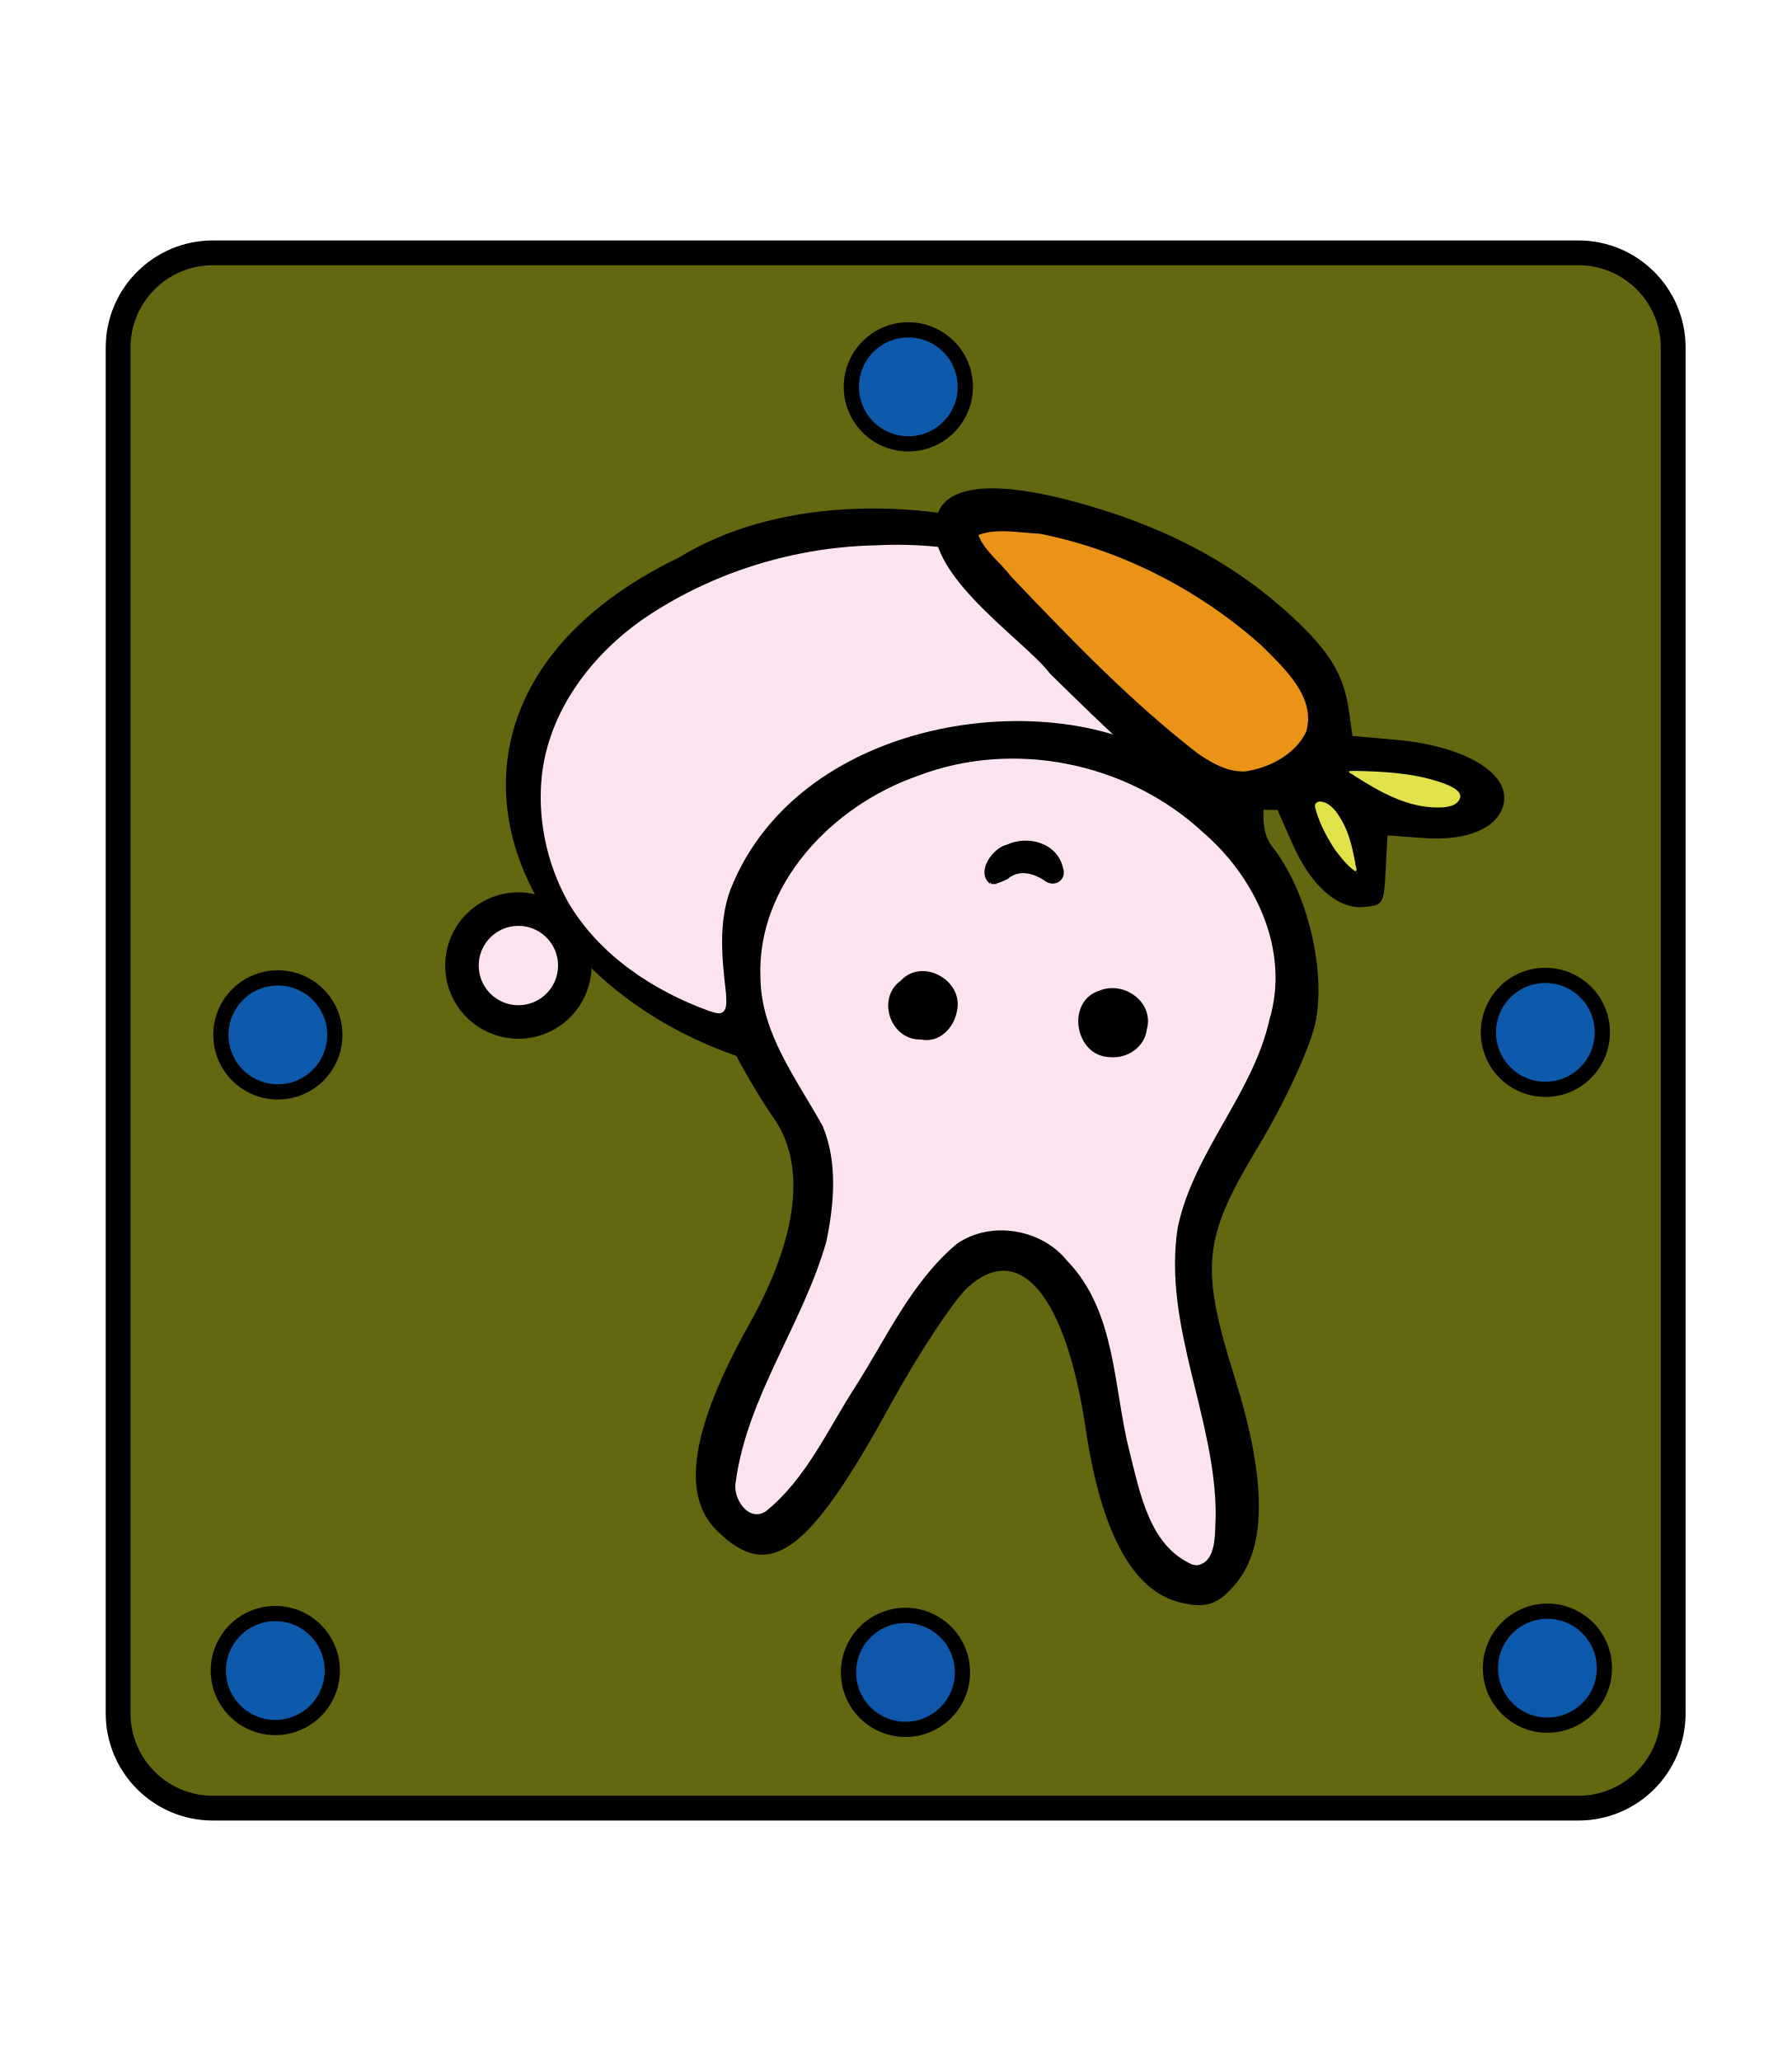
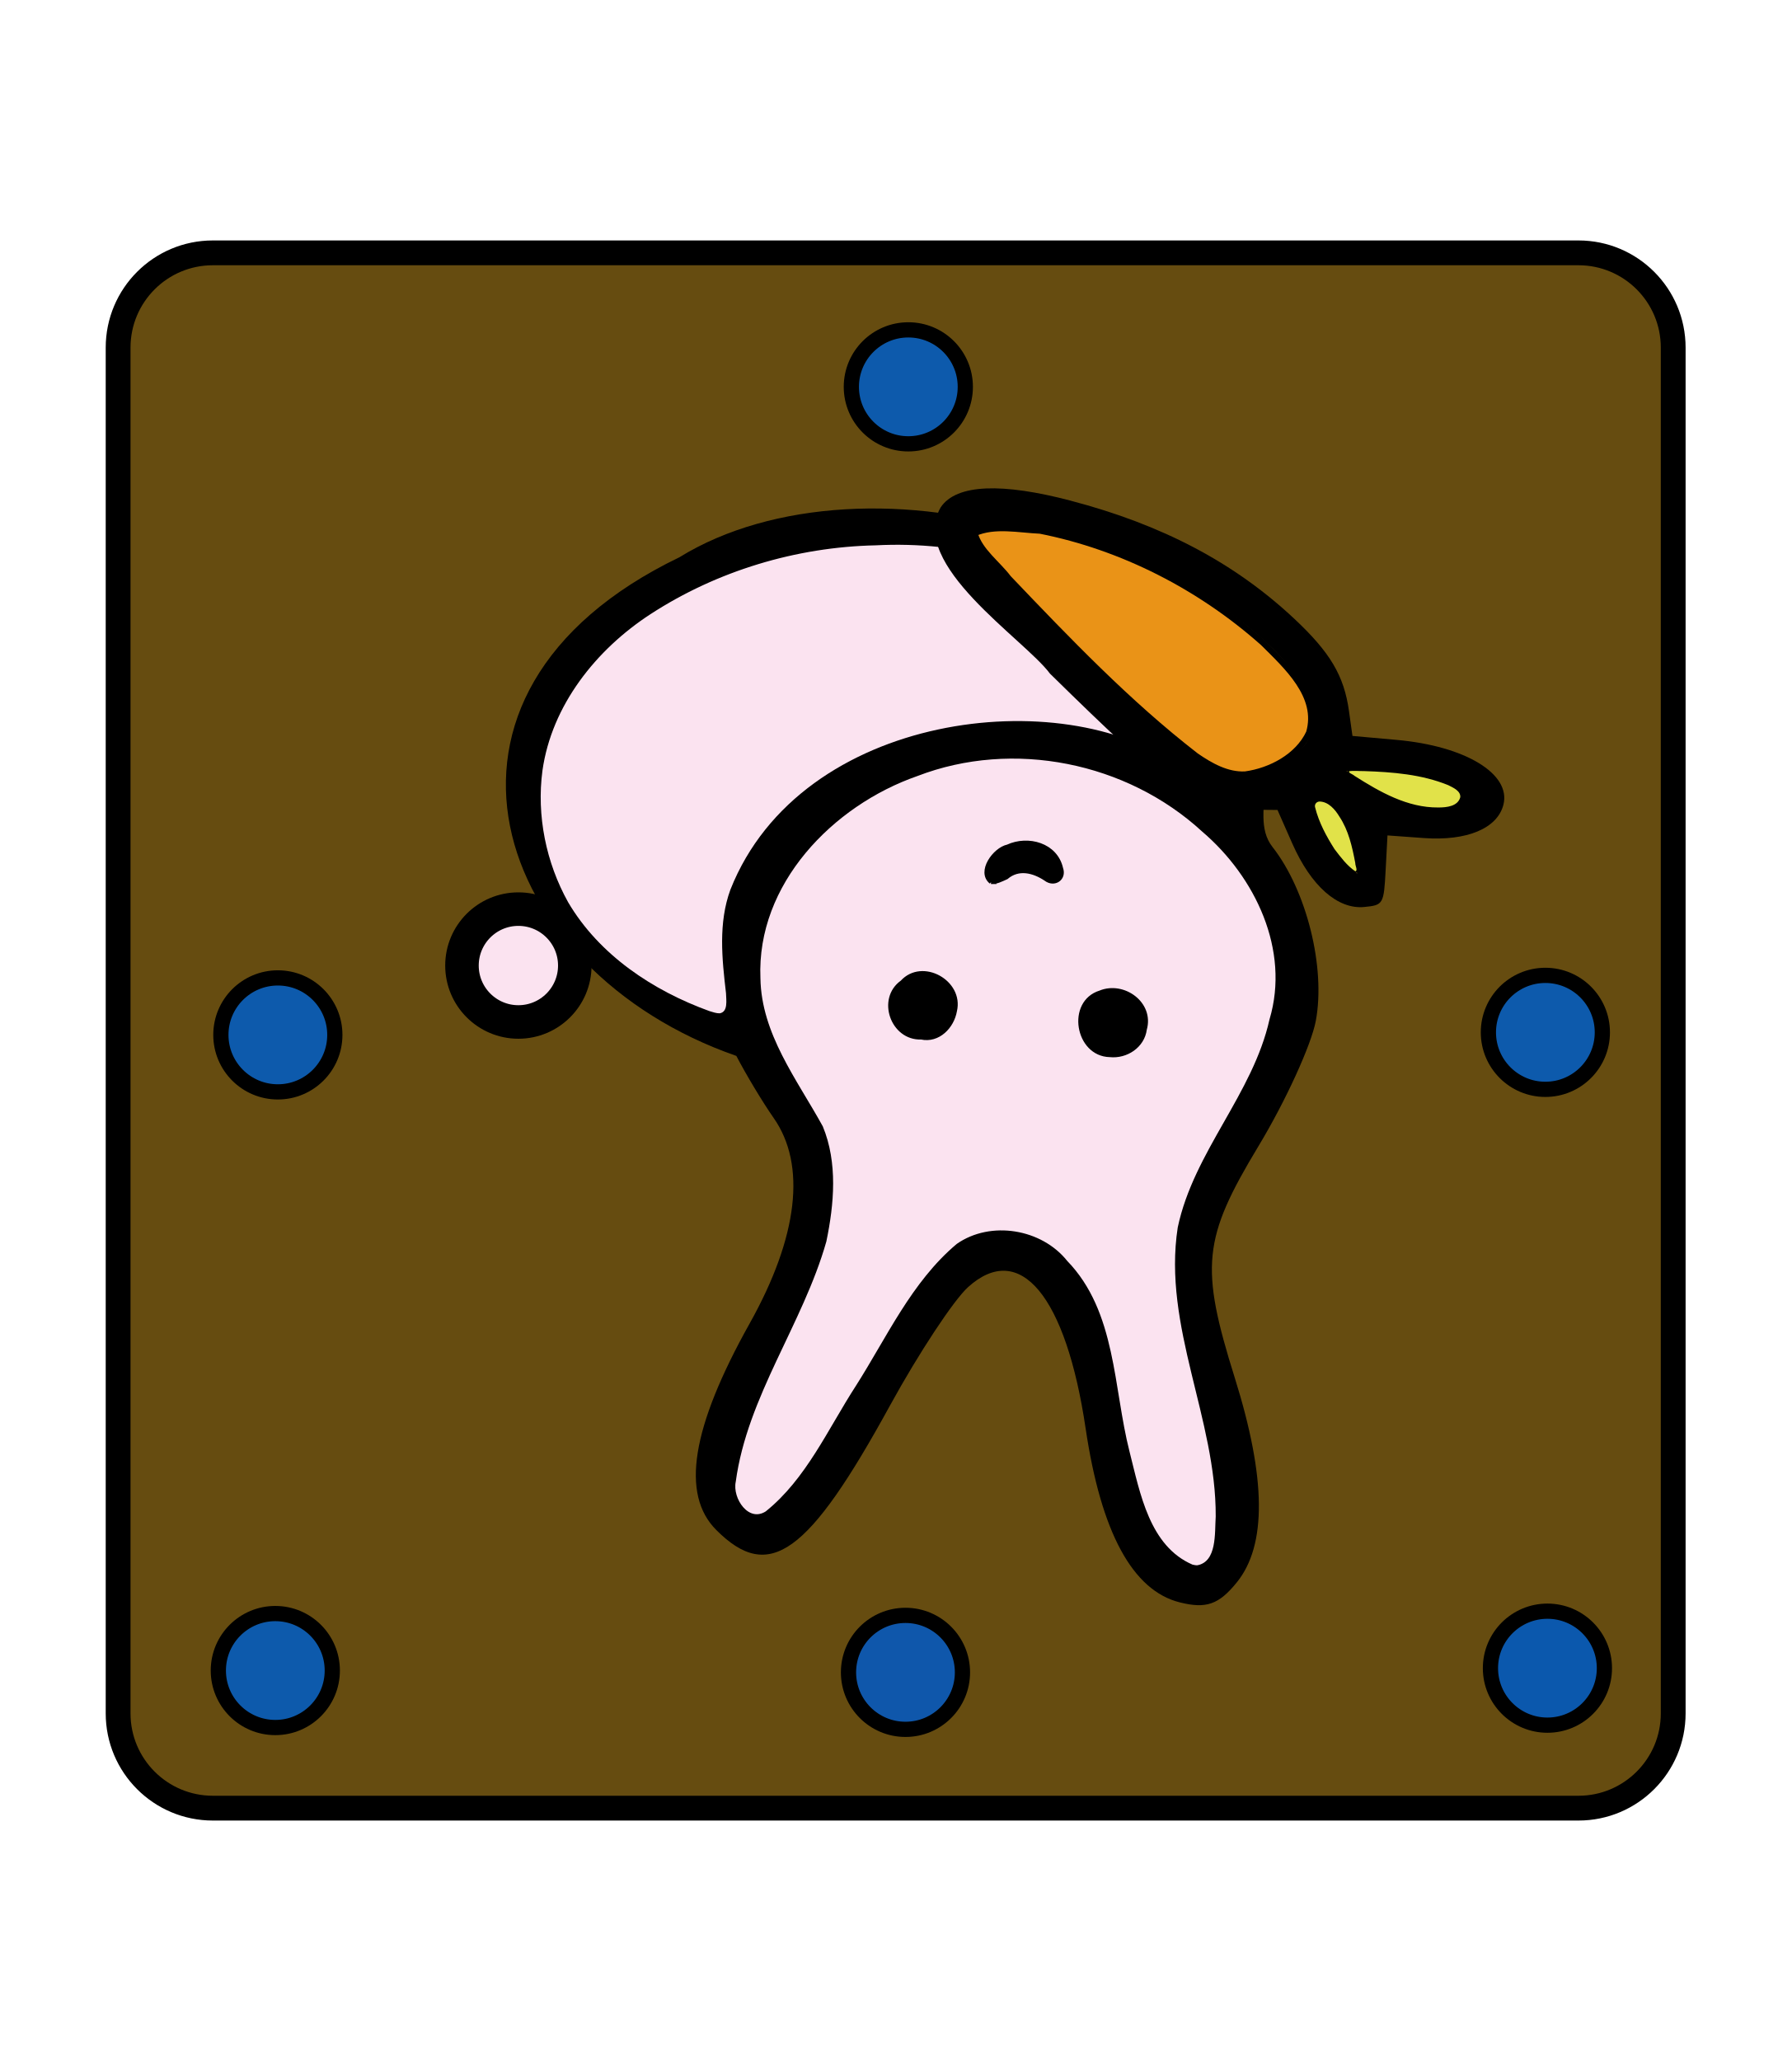
<svg xmlns="http://www.w3.org/2000/svg" id="svg4905" version="1.1" height="60" width="52.157">
  <defs id="defs4909" />
  <filter id="drop-shadow">
    <feGaussianBlur id="feGaussianBlur4880" stdDeviation="2" result="blur" in="SourceAlpha" />
    <feOffset id="feOffset4882" dy="2" dx="2" result="offsetBlur" />
    <feBlend id="feBlend4884" mode="normal" in2="offsetBlur" in="SourceGraphic" />
  </filter>
-   <rect ry="2.759" y="-52.639" x="-48.717" height="45.278" width="45.278" id="rect5497-9" style="opacity:1;fill:#646610;fill-opacity:1;stroke:#000000;stroke-width:0.722;stroke-linecap:square;stroke-linejoin:miter;stroke-miterlimit:4;stroke-dasharray:none;stroke-opacity:1;paint-order:fill markers stroke" transform="scale(-1)" />
+   <rect ry="2.759" y="-52.639" x="-48.717" height="45.278" width="45.278" id="rect5497-9" style="opacity:1;fill:#664c10;fill-opacity:1;stroke:#000000;stroke-width:0.722;stroke-linecap:square;stroke-linejoin:miter;stroke-miterlimit:4;stroke-dasharray:none;stroke-opacity:1;paint-order:fill markers stroke" transform="scale(-1)" />
  <circle r="1.659" cy="-48.564" cx="-45.055" id="path5973-17" style="opacity:1;fill:#0b58ad;fill-opacity:1;stroke:#000000;stroke-width:0.443;stroke-linecap:square;stroke-linejoin:miter;stroke-miterlimit:4;stroke-dasharray:none;stroke-opacity:1;paint-order:fill markers stroke" transform="scale(-1)" />
  <circle r="1.659" cy="-48.686" cx="-26.364" id="path5973-1-71" style="opacity:1;fill:#0f57ab;fill-opacity:1;stroke:#000000;stroke-width:0.443;stroke-linecap:square;stroke-linejoin:miter;stroke-miterlimit:4;stroke-dasharray:none;stroke-opacity:1;paint-order:fill markers stroke" transform="scale(-1)" />
  <circle r="1.659" cy="-48.633" cx="-8.016" id="path5973-1-8-1" style="opacity:1;fill:#0d5aac;fill-opacity:1;stroke:#000000;stroke-width:0.443;stroke-linecap:square;stroke-linejoin:miter;stroke-miterlimit:4;stroke-dasharray:none;stroke-opacity:1;paint-order:fill markers stroke" transform="scale(-1)" />
  <circle r="1.659" cy="-30.054" cx="-44.995" id="path5973-1-7" style="opacity:1;fill:#0d5aac;fill-opacity:1;stroke:#000000;stroke-width:0.443;stroke-linecap:square;stroke-linejoin:miter;stroke-miterlimit:4;stroke-dasharray:none;stroke-opacity:1;paint-order:fill markers stroke" transform="scale(-1)" />
  <circle r="1.659" cy="-30.128" cx="-8.09" id="path5973-1-9" style="opacity:1;fill:#0d5aac;fill-opacity:1;stroke:#000000;stroke-width:0.443;stroke-linecap:square;stroke-linejoin:miter;stroke-miterlimit:4;stroke-dasharray:none;stroke-opacity:1;paint-order:fill markers stroke" transform="scale(-1)" />
  <circle r="1.659" cy="-11.262" cx="-26.447" id="path5973-1-0" style="opacity:1;fill:#0d5aac;fill-opacity:1;stroke:#000000;stroke-width:0.443;stroke-linecap:square;stroke-linejoin:miter;stroke-miterlimit:4;stroke-dasharray:none;stroke-opacity:1;paint-order:fill markers stroke" transform="scale(-1)" />
  <g transform="matrix(-1.301576,0,0,-1.301576,-67.68295,381.8423)" id="g15458">
    <g id="g14742" style="fill:#000000" transform="matrix(0.7995724,0,0,0.7995724,-14.70451,43.12269)">
      <path id="path14690" d="m -82.03,291.055 c 0,-0.636 0.171,-1.28 -0.216,-1.772 -0.953,-1.212 -1.492,-3.373 -1.212,-4.864 0.127,-0.676 0.848,-2.252 1.603,-3.503 1.562,-2.589 1.641,-3.367 0.662,-6.49 -0.878,-2.802 -0.896,-4.676 -0.055,-5.715 0.503,-0.621 0.857,-0.745 1.598,-0.559 1.319,0.331 2.2,1.959 2.631,4.86 0.551,3.715 1.841,5.267 3.29,3.958 0.402,-0.363 1.383,-1.851 2.181,-3.306 2.292,-4.184 3.384,-4.967 4.862,-3.489 0.998,0.998 0.697,2.866 -0.934,5.781 -1.356,2.425 -1.59,4.434 -0.669,5.748 0.304,0.434 0.773,1.214 1.043,1.734 6.819,2.37 9.536,10.122 1.592,13.949 -5.177,3.197 -15.625,0.65 -16.376,-6.331 z m 19.769,-2.712 c -0.665,-1.741 -2.719,-3.191 -4.397,-3.672 -0.629,-0.181 -0.007,1.229 -0.167,2.422 -0.28,2.089 -1.68,3.98 -3.669,4.957 -2.36,1.159 -6.475,1.008 -8.629,-0.124 -2.016,-1.52 -2.331,-1.408 -1.231,0.978 4.569,8.915 21.582,4.306 18.093,-4.562 z m -6.812,-5.941 c -1.347,-1.944 -1.224,-3.477 0.566,-7.075 1.441,-2.894 1.713,-4.456 0.829,-4.748 -0.601,-0.198 -1.451,0.888 -3.315,4.23 -0.892,1.6 -2.015,3.133 -2.494,3.405 -1.96,1.114 -3.954,-0.642 -4.353,-3.835 -0.298,-2.388 -0.832,-4.147 -1.443,-4.758 -1.525,-1.525 -1.909,0.472 -0.862,4.487 0.949,3.639 0.843,4.767 -0.679,7.242 -2.115,3.437 -2.091,5.588 0.088,8.071 6.394,6.082 16.369,-0.645 11.663,-7.019 z" style="opacity:1;fill:#000000;stroke-width:0.353" />
      <circle r="0.818" cy="284.833" cx="-72.472" id="path14711" style="opacity:1;fill:#000000;fill-opacity:1;stroke:#000000;stroke-width:0.25;stroke-linecap:square;stroke-linejoin:miter;stroke-miterlimit:4;stroke-dasharray:none;stroke-opacity:1;paint-order:fill markers stroke" />
      <circle r="0.818" cy="284.37" cx="-77.784" id="path14711-6" style="opacity:1;fill:#000000;fill-opacity:1;stroke:#000000;stroke-width:0.25;stroke-linecap:square;stroke-linejoin:miter;stroke-miterlimit:4;stroke-dasharray:none;stroke-opacity:1;paint-order:fill markers stroke" />
    </g>
    <path style="opacity:1;fill:#000000;fill-opacity:1;stroke:#000000;stroke-width:0.3;stroke-linecap:square;stroke-linejoin:miter;stroke-miterlimit:4;stroke-dasharray:none;stroke-opacity:1;paint-order:fill markers stroke" d="m -74.198,273.823 c 0,0.234 -0.273,0.563 -0.741,0.563 -0.468,0 -0.685,-0.323 -0.685,-0.557 0,-0.234 0.239,0.217 0.707,0.217 0.331,0.046 0.716,-0.455 0.72,-0.223 z" id="path14858" />
    <circle style="opacity:1;fill:#fbe3f0;fill-opacity:1;stroke:#000000;stroke-width:0.75;stroke-linecap:square;stroke-linejoin:miter;stroke-miterlimit:4;stroke-dasharray:none;stroke-opacity:1;paint-order:fill markers stroke" id="path14887" cx="-63.597" cy="271.773" r="1.262" />
    <path style="opacity:1;fill:#fbe3f0;fill-opacity:1;stroke:#000000;stroke-width:0.119;stroke-linecap:square;stroke-linejoin:miter;stroke-miterlimit:4;stroke-dasharray:none;stroke-opacity:1;paint-order:fill markers stroke" d="m -63.17,12.589 c -0.787,0.143 -0.596,1.189 -0.583,1.767 0.342,2.909 0.658,5.932 -0.368,8.726 -5.964,15.06 -28.135,17.455 -37.741,10.458 -1.118,-0.752 -2.225,-1.635 -3.539,-2.004 -0.7,-0.072 -0.904,0.779 -0.733,1.31 0.537,2.267 1.567,4.399 2.707,6.42 3.559,5.976 9.706,10.148 16.386,11.874 3.477,0.94 7.093,1.319 10.69,1.131 6.732,-0.141 13.442,-2.162 19.09,-5.839 4.595,-2.992 8.364,-7.715 9.146,-13.257 0.508,-3.818 -0.306,-7.8 -2.176,-11.159 -2.628,-4.473 -7.188,-7.502 -11.987,-9.237 -0.29,-0.087 -0.585,-0.193 -0.891,-0.191 z" id="path15444" transform="matrix(0.2645833,0,0,0.2645833,-51.38914,267.3577)" />
    <path style="opacity:1;fill:#fbe3f0;fill-opacity:1;stroke:#000000;stroke-width:0.338;stroke-linecap:square;stroke-linejoin:miter;stroke-miterlimit:4;stroke-dasharray:none;stroke-opacity:1;paint-order:fill markers stroke" d="m -103.597,-34.177 c -1.803,0.387 -1.574,2.863 -1.669,4.29 -0.046,8.274 4.494,16.105 3.213,24.404 -1.343,6.363 -6.333,11.215 -7.756,17.574 -1.772,5.945 1.224,12.19 5.737,16.043 6.411,5.902 16.102,7.877 24.265,4.729 7.206,-2.51 13.709,-9.217 13.372,-17.248 -0.074,-4.756 -3.109,-8.632 -5.288,-12.593 -1.245,-3.015 -0.947,-6.468 -0.289,-9.627 1.977,-6.958 6.673,-13.041 7.661,-20.313 0.318,-1.507 -1.172,-3.722 -2.801,-2.676 -3.454,2.767 -5.302,7.012 -7.663,10.658 -2.619,4.107 -4.699,8.769 -8.492,11.958 -2.783,1.94 -6.996,1.242 -9.108,-1.415 -4.121,-4.249 -3.846,-10.628 -5.231,-16.049 -0.899,-3.527 -1.692,-8.063 -5.433,-9.674 -0.169,-0.046 -0.345,-0.074 -0.52,-0.062 z m 7.452,43.292 c 2.774,0.059 3.511,4.465 0.813,5.297 -1.958,0.806 -4.395,-0.934 -3.773,-3.112 0.185,-1.422 1.581,-2.332 2.96,-2.185 z m 15.947,1.489 c 2.427,-0.094 3.611,3.265 1.612,4.681 -1.7,1.873 -5.037,0.016 -4.467,-2.421 0.232,-1.349 1.421,-2.574 2.855,-2.26 z m -5.907,13.143 c 1.078,0.868 -0.291,2.766 -1.406,3.003 -1.719,0.791 -4.062,0.155 -4.513,-1.85 -0.311,-0.859 0.58,-1.462 1.312,-0.888 1.018,0.674 2.284,1 3.309,0.13 0.409,-0.182 0.837,-0.419 1.299,-0.395 z" id="path15448" transform="matrix(0.2645833,0,0,0.2645833,-51.38914,267.3577)" />
  </g>
  <g transform="matrix(-0.6894009,0,0,-0.6894009,-20.9945,208.9548)" id="g1246">
    <path style="fill:#000000;stroke-width:0.265" d="m -75.669,281.954 c -3.88,-1.018 -6.916,-2.619 -9.439,-4.979 -1.523,-1.425 -2.108,-2.409 -2.317,-3.898 l -0.148,-1.058 -1.867,-0.167 c -2.9,-0.259 -4.835,-1.433 -4.509,-2.735 0.252,-1.002 1.539,-1.542 3.364,-1.41 l 1.533,0.111 0.078,-1.471 c 0.076,-1.433 0.099,-1.473 0.901,-1.551 1.121,-0.109 2.248,0.883 3.04,2.678 l 0.626,1.419 1.504,0.014 c 2.008,0.019 2.974,0.704 8.106,5.744 1.078,1.457 5.999,4.611 4.616,7.019 -0.667,1 -2.62,1.037 -5.488,0.285 z m 4.102,-1.535 c -4.47e-4,-0.64 -8.374,-8.869 -9.727,-9.56 -1.382,-0.705 -2.07,-0.705 -3.237,0.003 -1.148,0.696 -1.314,0.945 -1.319,1.977 -0.015,3.051 7.946,7.956 13.027,8.026 1.027,0.014 1.257,-0.067 1.256,-0.446 z m -16.801,-10.524 c -1.572,-0.969 -3.515,-1.223 -3.758,-0.492 -0.171,0.515 1.668,1.062 3.758,1.116 l 1.058,0.028 z m 2.109,-1.647 c -0.227,-0.546 -0.66,-1.23 -0.963,-1.521 l -0.551,-0.529 0.169,0.912 c 0.212,1.141 0.844,2.131 1.362,2.131 0.346,0 0.344,-0.121 -0.018,-0.992 z" id="path1234" />
    <path style="opacity:1;fill:#ea9317;fill-opacity:1;stroke:#000000;stroke-width:0.945;stroke-linecap:square;stroke-linejoin:miter;stroke-miterlimit:4;stroke-dasharray:none;stroke-opacity:1;paint-order:fill markers stroke" d="m -119.638,11.483 c -4.036,0.55 -8.403,2.838 -10.183,6.652 -1.713,5.859 3.621,10.626 7.33,14.329 10.006,8.898 22.427,15.296 35.579,17.899 3.396,0.148 7.279,1.016 10.448,-0.396 -0.777,-2.831 -3.636,-4.834 -5.388,-7.16 -9.478,-9.939 -19.049,-19.94 -29.928,-28.363 -2.308,-1.592 -4.956,-3.104 -7.859,-2.961 z" id="path1236" transform="matrix(0.2645833,0,0,0.2645833,-51.38914,267.3577)" />
    <path style="opacity:1;fill:#e1e249;fill-opacity:1;stroke:#000000;stroke-width:0.236;stroke-linecap:square;stroke-linejoin:miter;stroke-miterlimit:4;stroke-dasharray:none;stroke-opacity:1;paint-order:fill markers stroke" d="m -137.295,-4.102 c -0.505,0.262 -0.004,1.008 -0.03,1.449 0.49,2.59 1.071,5.231 2.553,7.461 0.704,1.166 1.783,2.416 3.242,2.46 0.597,-1.567e-4 1.027,-0.539 0.838,-1.119 -0.599,-2.386 -1.789,-4.598 -3.106,-6.662 -0.981,-1.287 -1.984,-2.641 -3.331,-3.562 -0.053,-0.02 -0.11,-0.033 -0.167,-0.027 z" id="path1238" transform="matrix(0.2645833,0,0,0.2645833,-51.38914,267.3577)" />
    <path style="opacity:1;fill:#e1e249;fill-opacity:1;stroke:#000000;stroke-width:0.236;stroke-linecap:square;stroke-linejoin:miter;stroke-miterlimit:4;stroke-dasharray:none;stroke-opacity:1;paint-order:fill markers stroke" d="m -150.449,6.081 c -1.348,-0.005 -3.227,0.175 -3.636,1.739 -0.091,1.097 1.173,1.637 1.988,2.049 4.272,1.741 8.956,2.11 13.523,2.257 0.804,-0.018 1.633,0.105 2.425,-0.036 0.299,-0.482 -0.6,-0.646 -0.858,-0.933 -4.038,-2.573 -8.504,-5.125 -13.442,-5.076 z" id="path1240" transform="matrix(0.2645833,0,0,0.2645833,-51.38914,267.3577)" />
  </g>
</svg>
